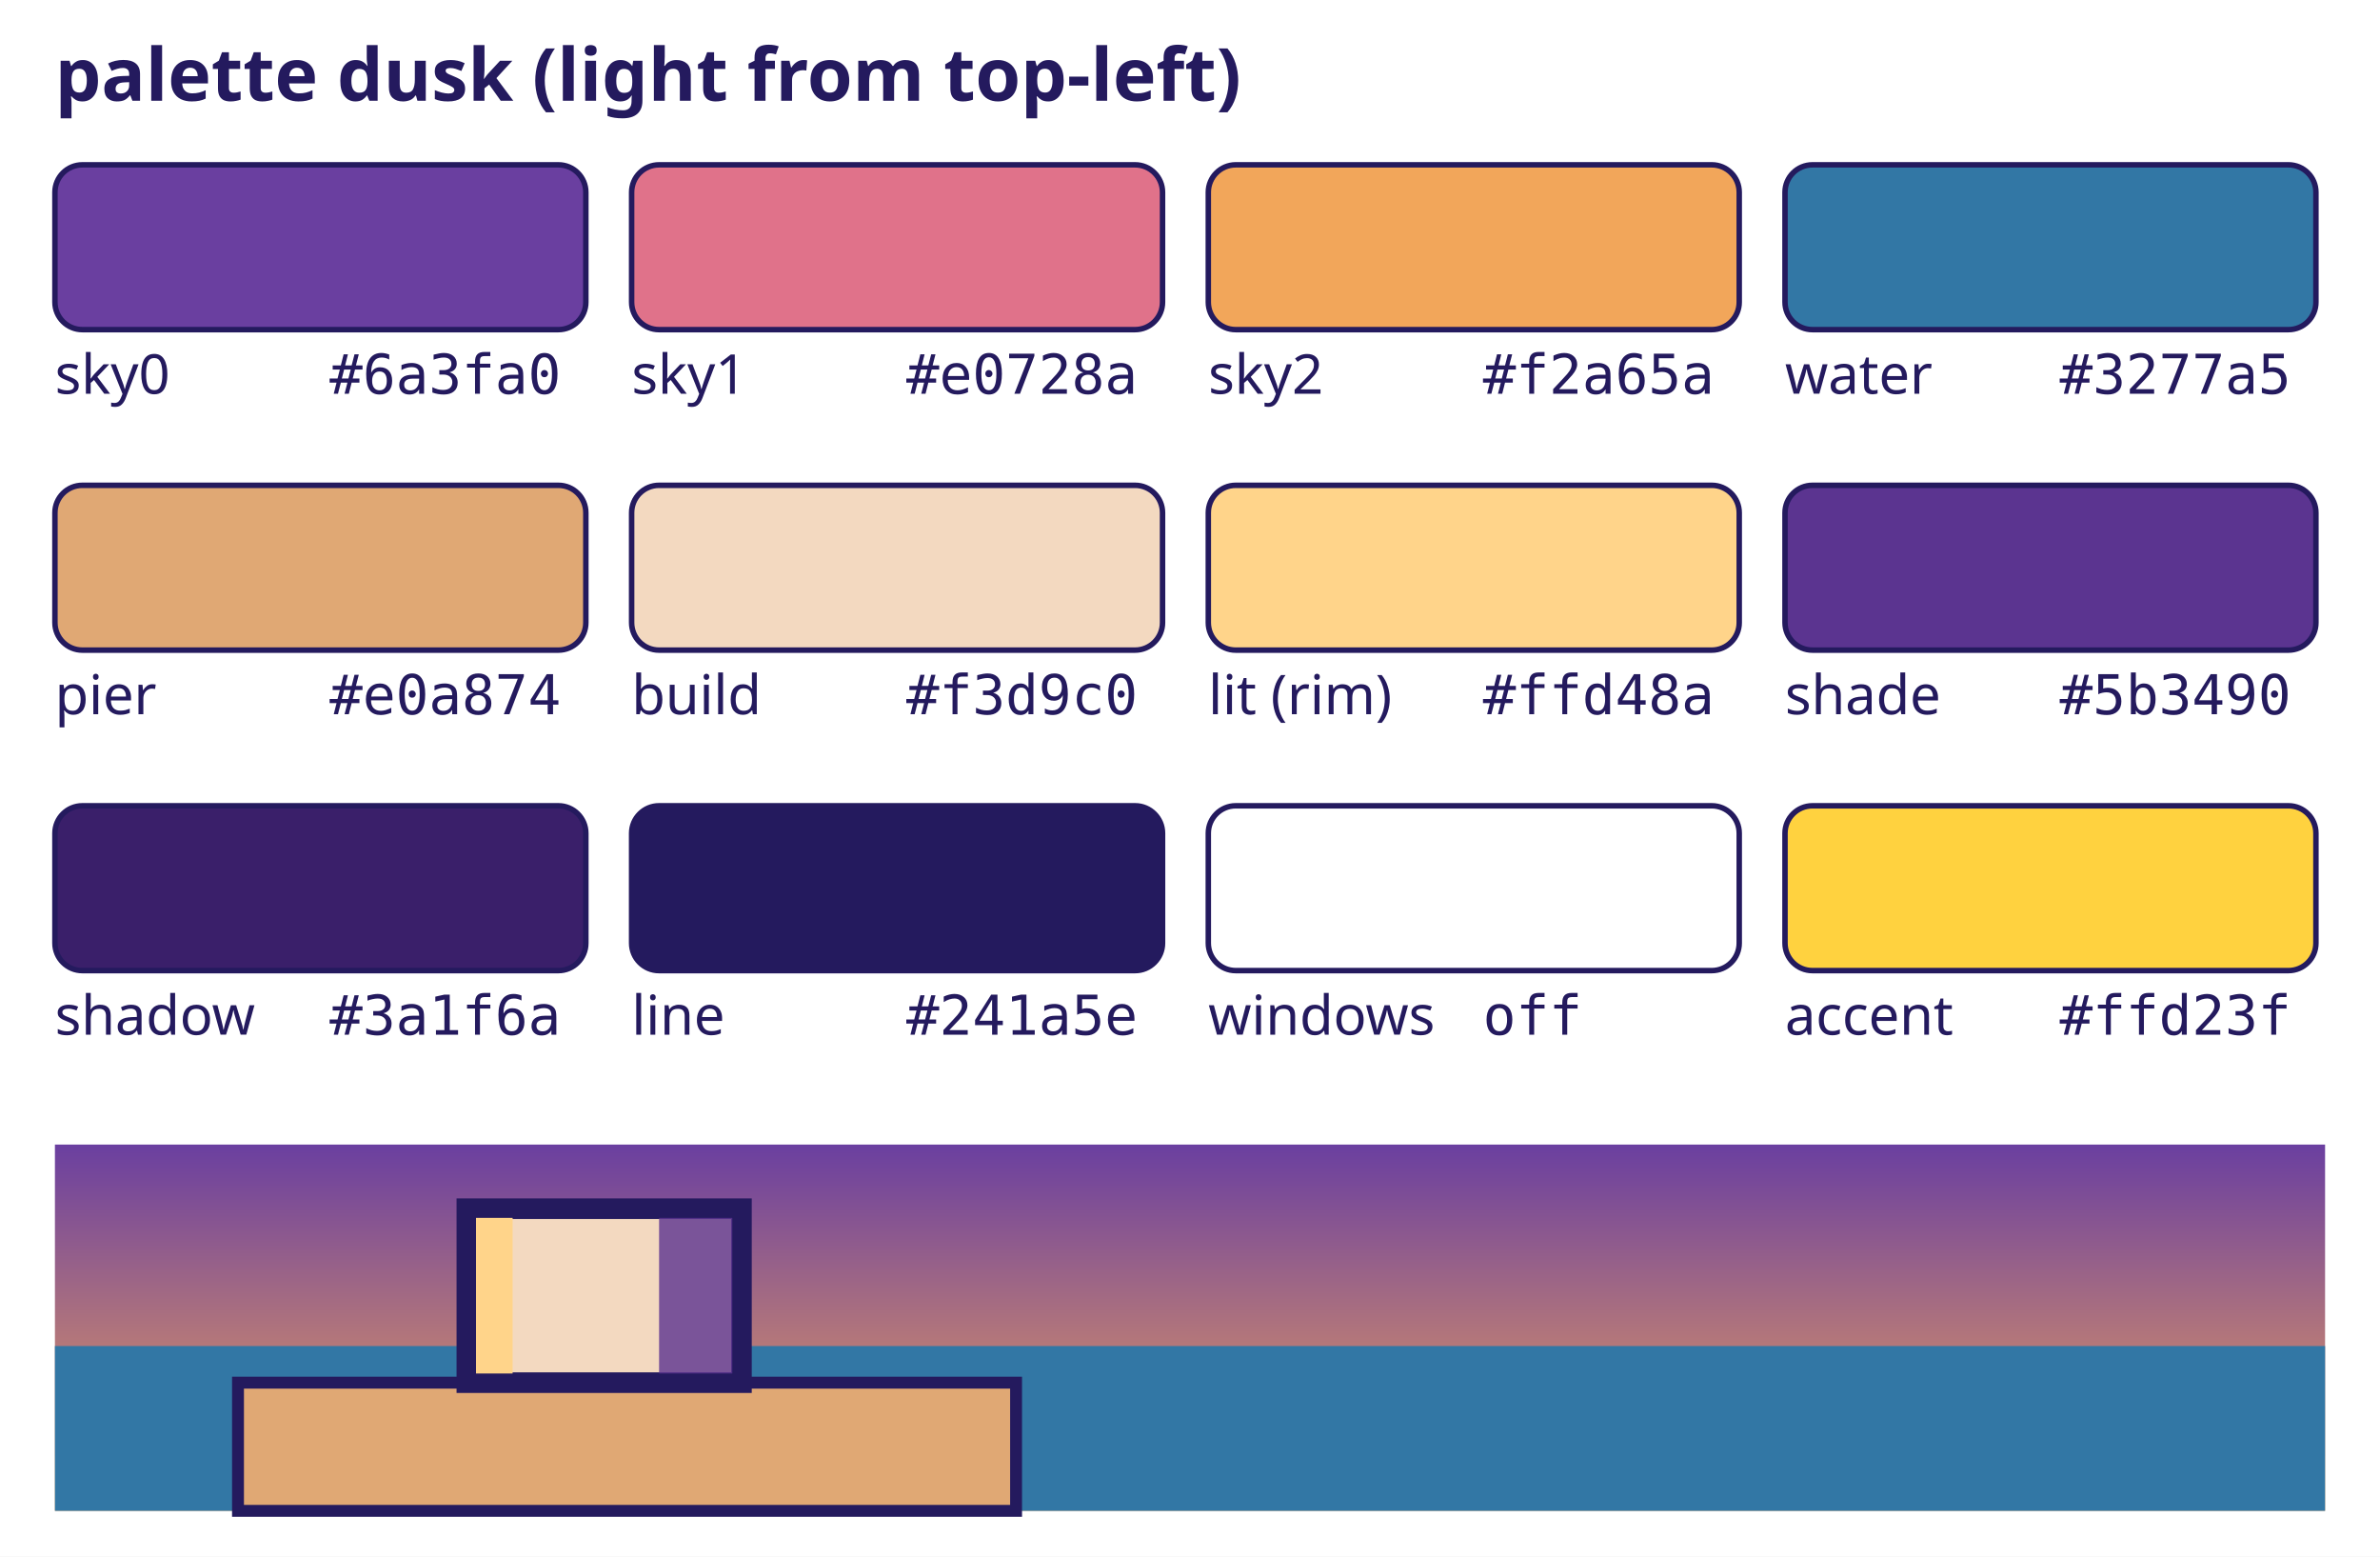
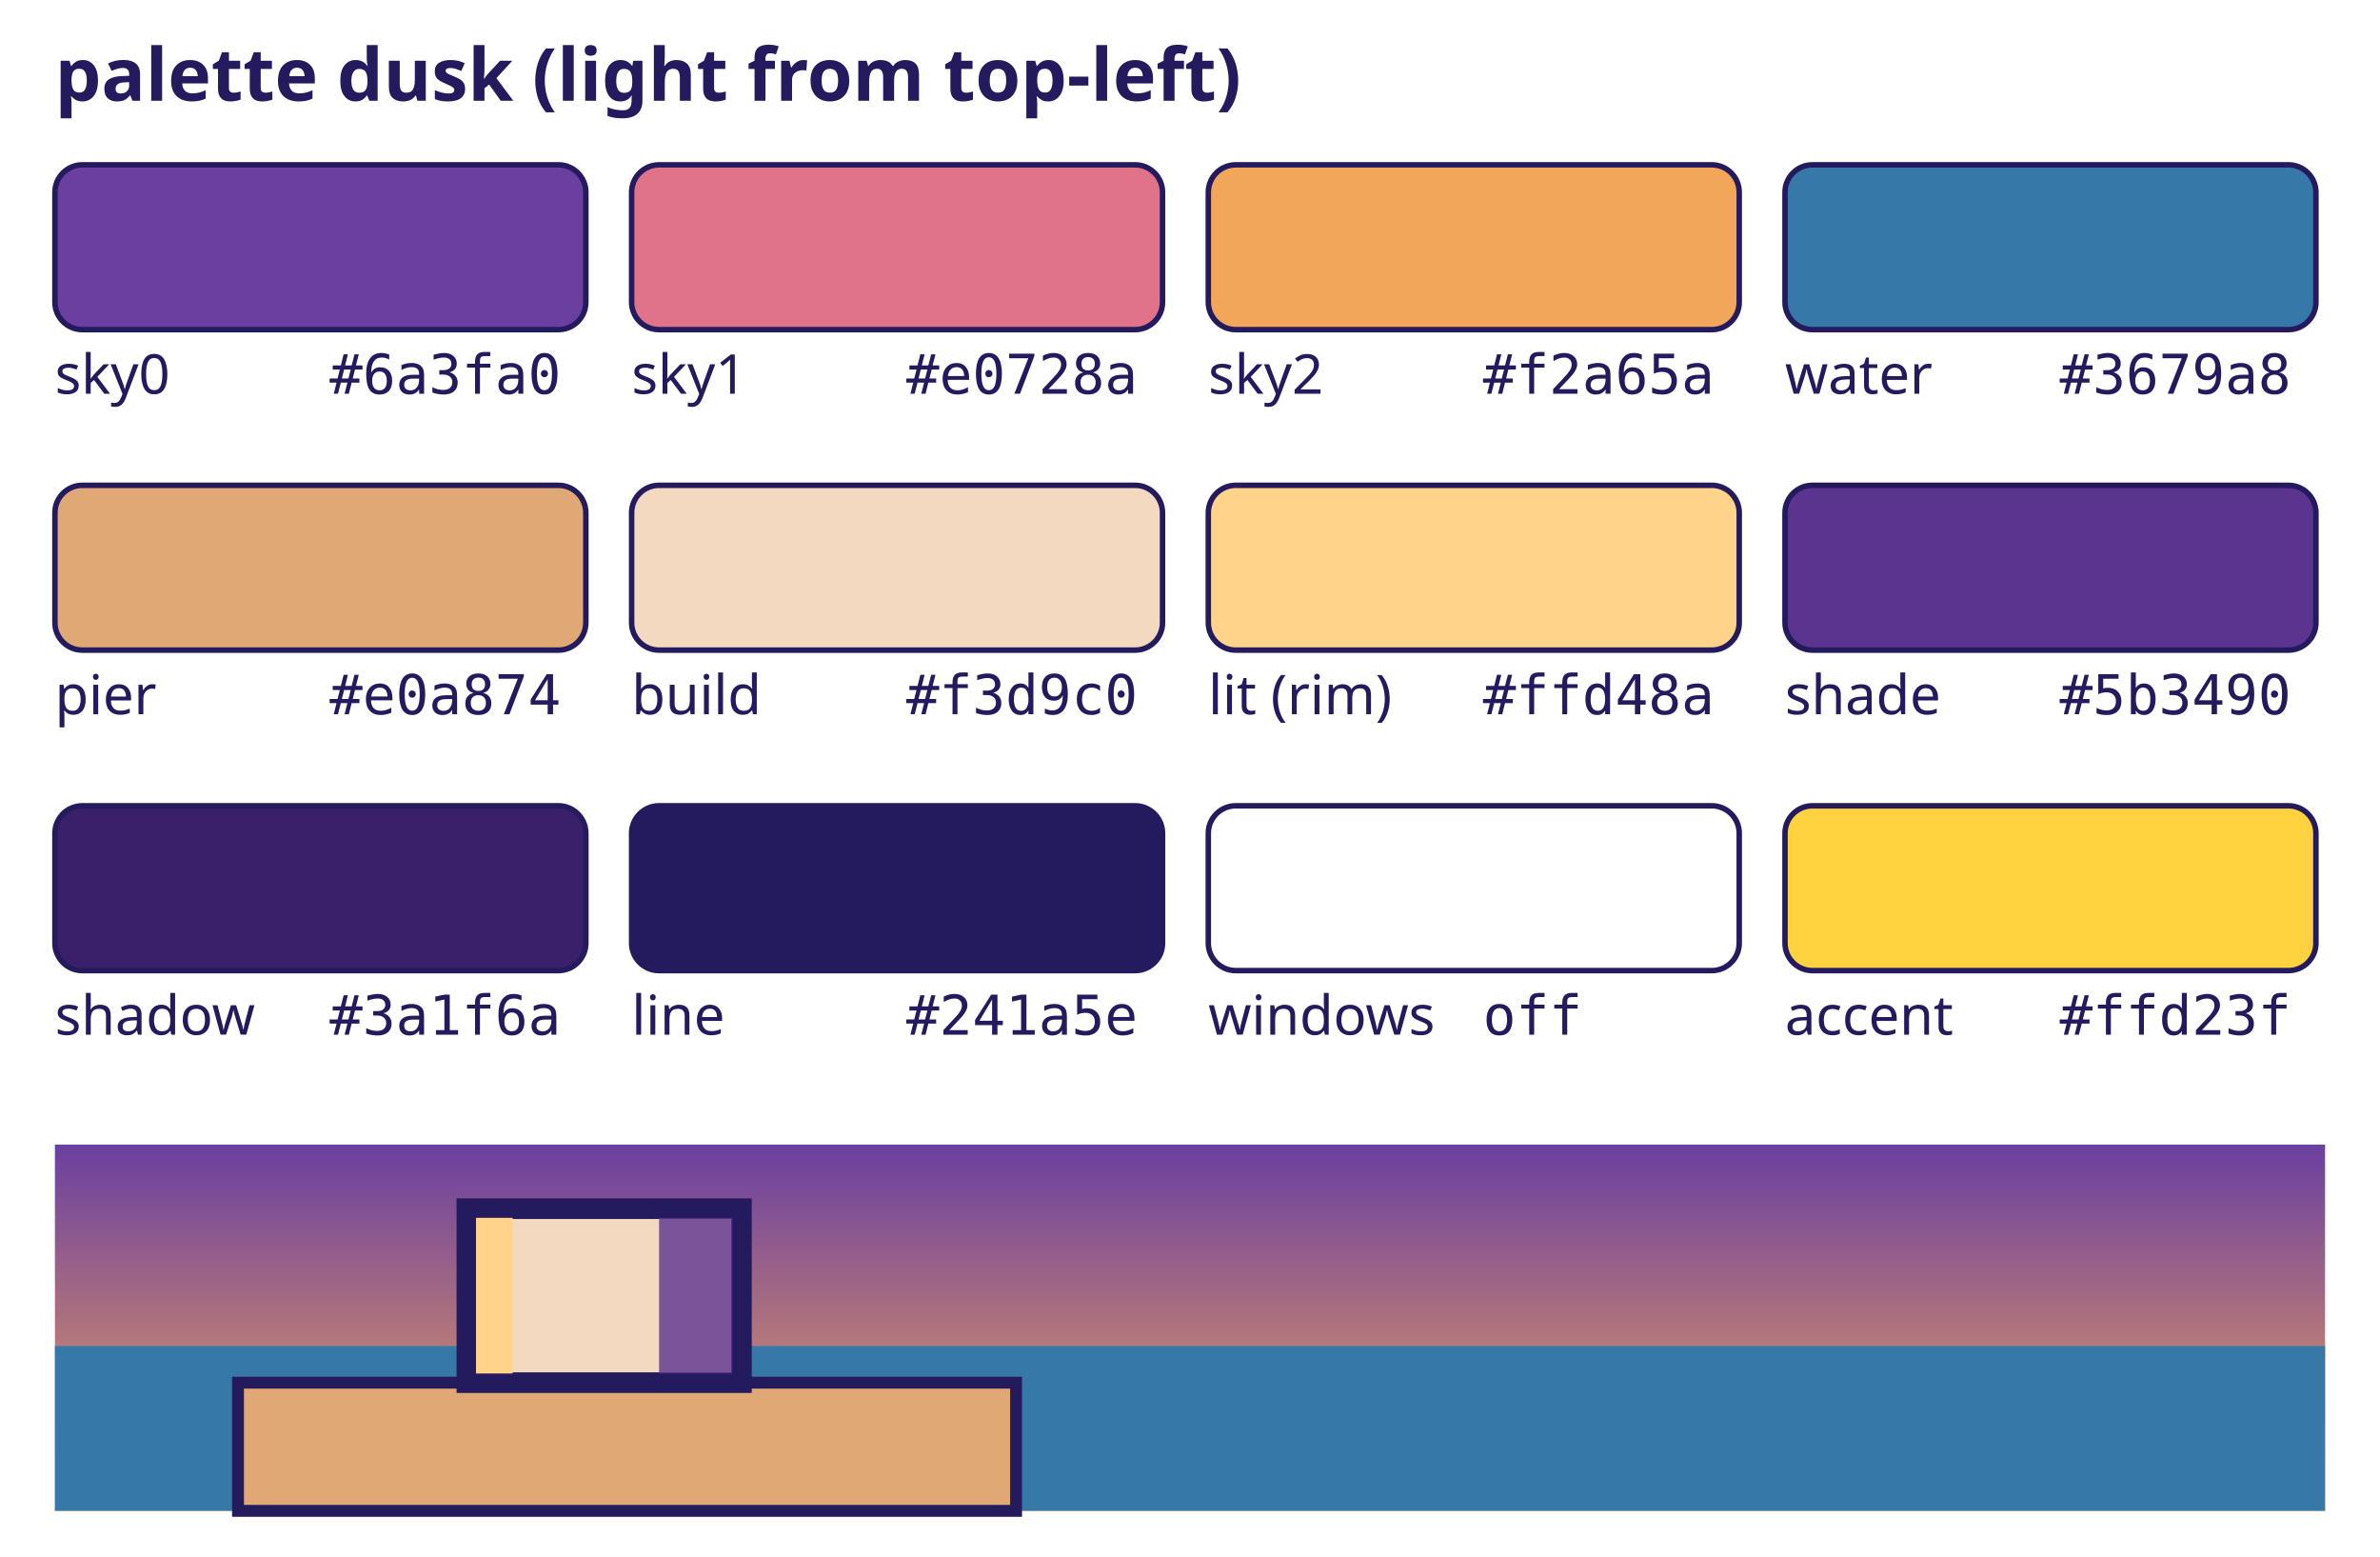
<svg xmlns="http://www.w3.org/2000/svg" viewBox="0 0 520 340" font-family="sans-serif" font-size="12">
  <rect width="520" height="340" fill="#ffffff" />
  <text x="12" y="22" font-size="16" font-weight="700" fill="#241a5e">palette dusk (light from top-left)</text>
  <rect x="12" y="36" width="116" height="36" rx="6" fill="#6a3fa0" stroke="#241a5e" stroke-width="1.2" />
  <text x="12" y="86" fill="#241a5e">sky0</text>
  <text x="72" y="86" fill="#241a5e" font-family="monospace">#6a3fa0</text>
  <rect x="138" y="36" width="116" height="36" rx="6" fill="#e0728a" stroke="#241a5e" stroke-width="1.2" />
  <text x="138" y="86" fill="#241a5e">sky1</text>
  <text x="198" y="86" fill="#241a5e" font-family="monospace">#e0728a</text>
  <rect x="264" y="36" width="116" height="36" rx="6" fill="#f2a65a" stroke="#241a5e" stroke-width="1.2" />
  <text x="264" y="86" fill="#241a5e">sky2</text>
  <text x="324" y="86" fill="#241a5e" font-family="monospace">#f2a65a</text>
-   <rect x="390" y="36" width="116" height="36" rx="6" fill="#3277a5" stroke="#241a5e" stroke-width="1.2" />
+   <rect x="390" y="36" width="116" height="36" rx="6" fill="#3679a8" stroke="#241a5e" stroke-width="1.2" />
  <text x="390" y="86" fill="#241a5e">water</text>
-   <text x="450" y="86" fill="#241a5e" font-family="monospace">#3277a5</text>
+   <text x="450" y="86" fill="#241a5e" font-family="monospace">#3679a8</text>
  <rect x="12" y="106" width="116" height="36" rx="6" fill="#e0a874" stroke="#241a5e" stroke-width="1.2" />
  <text x="12" y="156" fill="#241a5e">pier</text>
  <text x="72" y="156" fill="#241a5e" font-family="monospace">#e0a874</text>
  <rect x="138" y="106" width="116" height="36" rx="6" fill="#f3d9c0" stroke="#241a5e" stroke-width="1.2" />
  <text x="138" y="156" fill="#241a5e">build</text>
  <text x="198" y="156" fill="#241a5e" font-family="monospace">#f3d9c0</text>
  <rect x="264" y="106" width="116" height="36" rx="6" fill="#ffd48a" stroke="#241a5e" stroke-width="1.2" />
  <text x="264" y="156" fill="#241a5e">lit (rim)</text>
  <text x="324" y="156" fill="#241a5e" font-family="monospace">#ffd48a</text>
  <rect x="390" y="106" width="116" height="36" rx="6" fill="#5b3490" stroke="#241a5e" stroke-width="1.2" />
  <text x="390" y="156" fill="#241a5e">shade</text>
  <text x="450" y="156" fill="#241a5e" font-family="monospace">#5b3490</text>
  <rect x="12" y="176" width="116" height="36" rx="6" fill="#3a1f6a" stroke="#241a5e" stroke-width="1.2" />
  <text x="12" y="226" fill="#241a5e">shadow</text>
  <text x="72" y="226" fill="#241a5e" font-family="monospace">#3a1f6a</text>
  <rect x="138" y="176" width="116" height="36" rx="6" fill="#241a5e" stroke="#241a5e" stroke-width="1.2" />
  <text x="138" y="226" fill="#241a5e">line</text>
  <text x="198" y="226" fill="#241a5e" font-family="monospace">#241a5e</text>
  <rect x="264" y="176" width="116" height="36" rx="6" fill="none" stroke="#241a5e" stroke-width="1.2" />
  <text x="264" y="226" fill="#241a5e">windows</text>
  <text x="324" y="226" fill="#241a5e" font-family="monospace">off</text>
  <rect x="390" y="176" width="116" height="36" rx="6" fill="#ffd23f" stroke="#241a5e" stroke-width="1.2" />
  <text x="390" y="226" fill="#241a5e">accent</text>
  <text x="450" y="226" fill="#241a5e" font-family="monospace">#ffd23f</text>
  <g transform="translate(12,250)">
    <rect width="496" height="80" fill="url(#gdusk)" />
    <defs>
      <linearGradient id="gdusk" x1="0" y1="0" x2="0" y2="1">
        <stop offset="0" stop-color="#6a3fa0" />
        <stop offset="1" stop-color="#f2a65a" />
      </linearGradient>
    </defs>
-     <rect y="44" width="496" height="36" fill="#3277a5" />
+     <rect y="44" width="496" height="36" fill="#3679a8" />
    <rect x="40" y="52" width="170" height="28" fill="#e0a874" stroke="#241a5e" stroke-width="2.6" />
    <rect x="90" y="14" width="60" height="38" fill="#f3d9c0" stroke="#241a5e" stroke-width="4.5" />
    <rect x="92" y="16" width="8" height="34" fill="#ffd48a" />
    <rect x="132" y="16" width="16" height="34" fill="#5b3490" fill-opacity=".8" />
  </g>
</svg>
